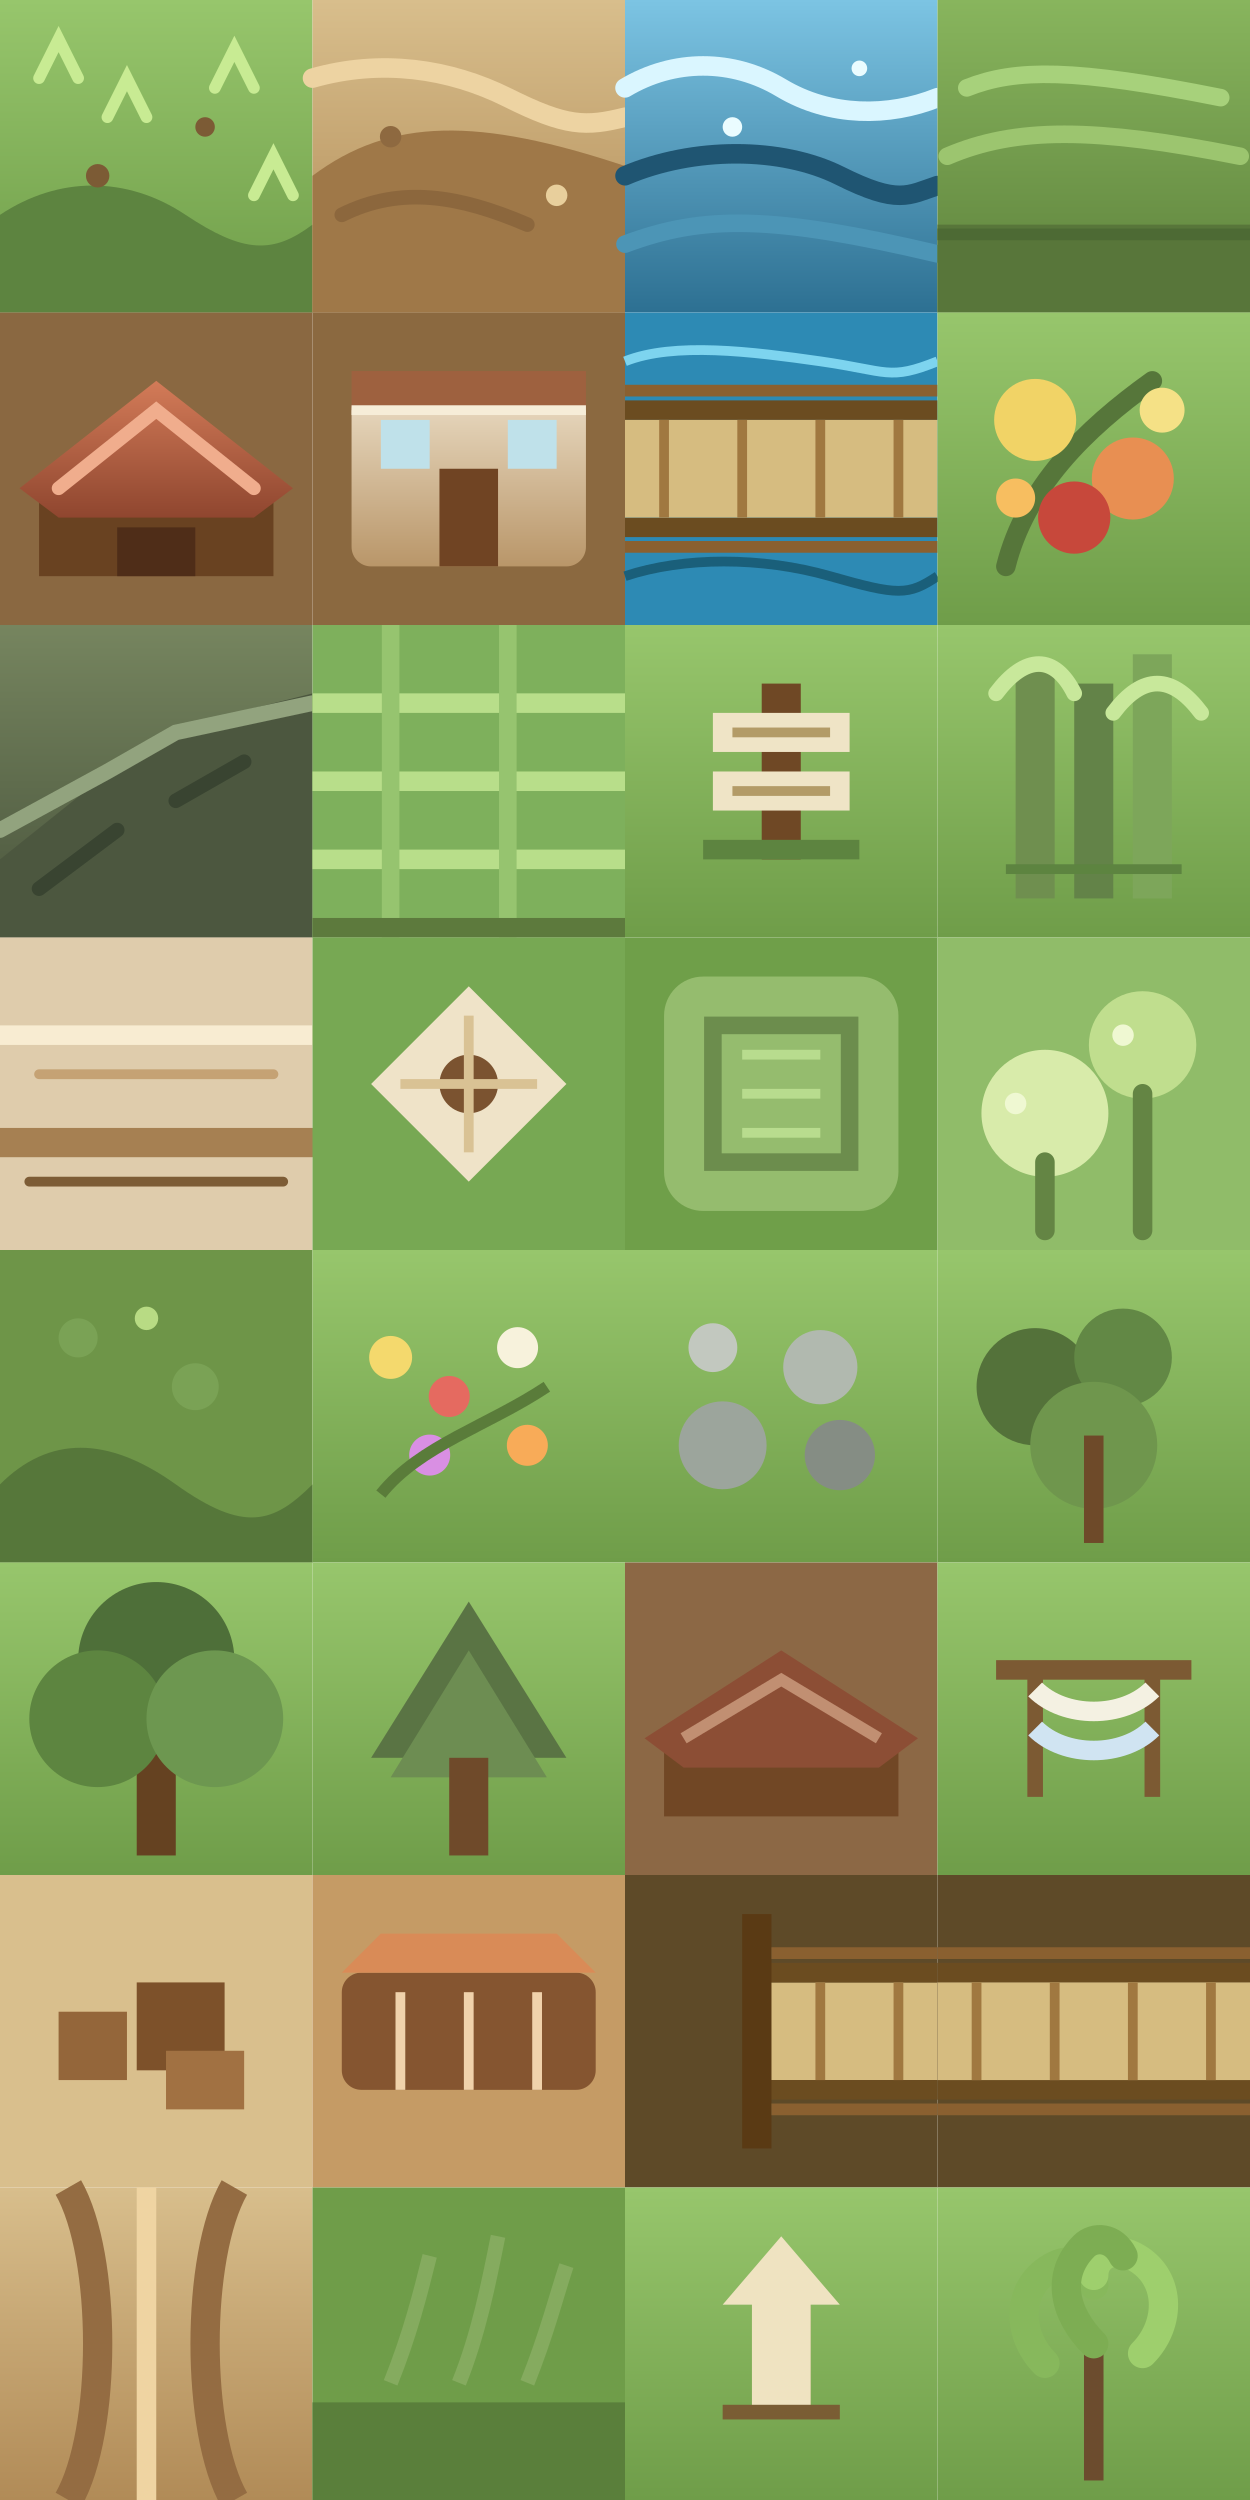
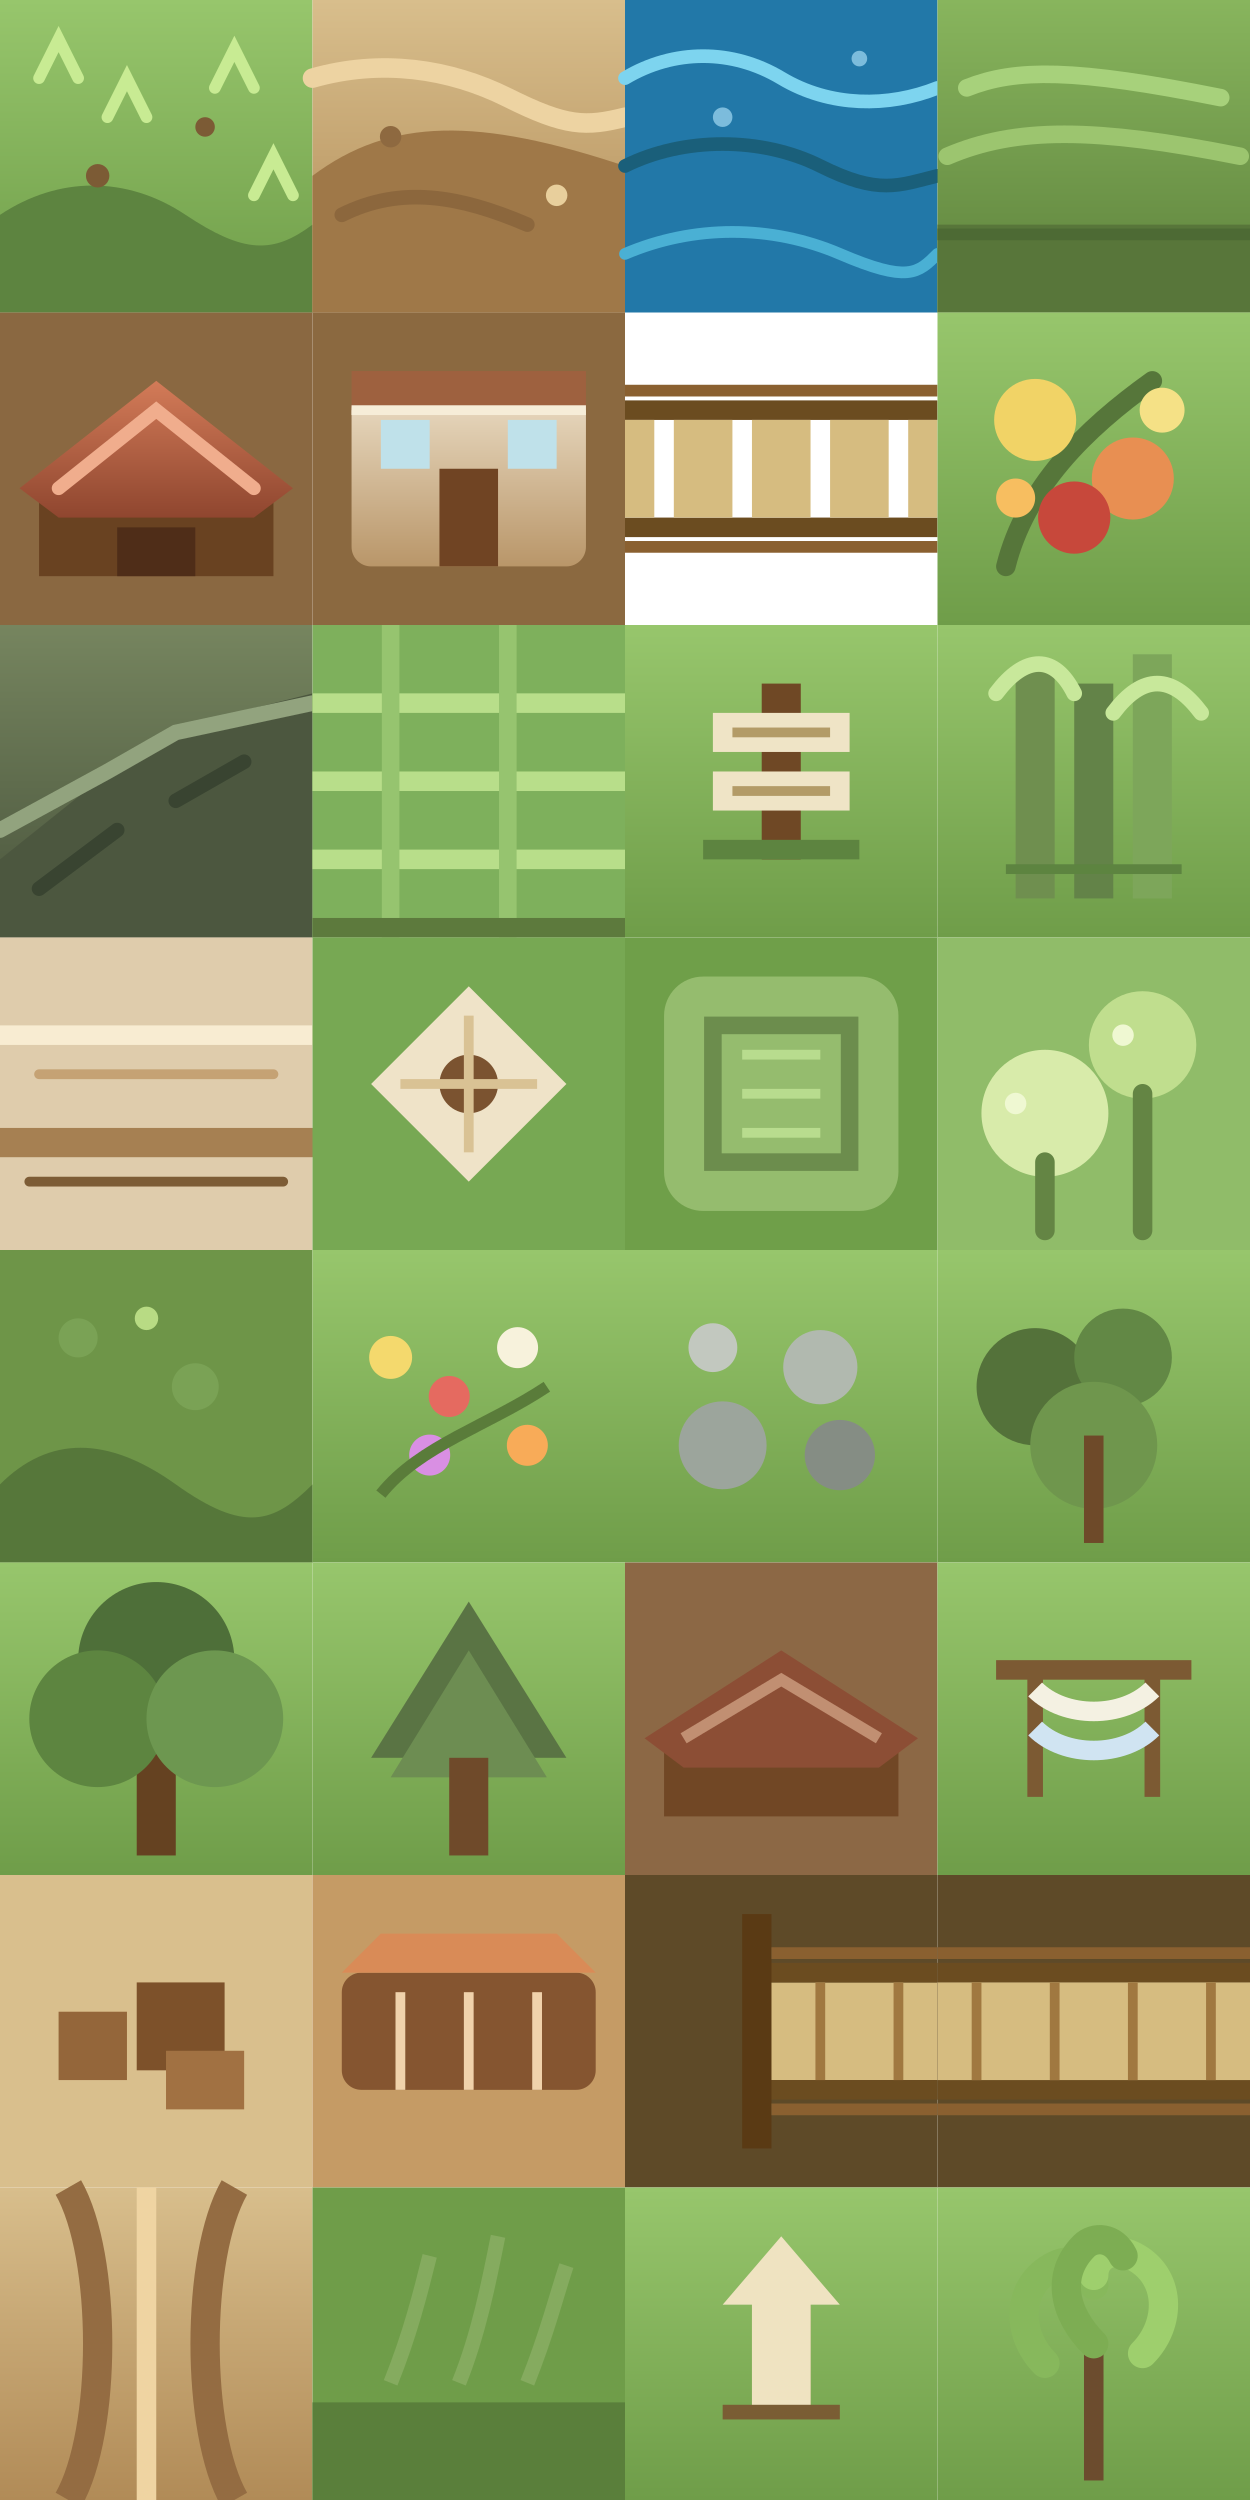
<svg xmlns="http://www.w3.org/2000/svg" width="128" height="256" viewBox="0 0 128 256">
  <defs>
    <linearGradient id="grassBase" x1="0" y1="0" x2="0" y2="1">
      <stop offset="0" stop-color="#97c66c" />
      <stop offset="1" stop-color="#6f9d49" />
    </linearGradient>
    <linearGradient id="pathBase" x1="0" y1="0" x2="0" y2="1">
      <stop offset="0" stop-color="#d8be8c" />
      <stop offset="1" stop-color="#b18b57" />
    </linearGradient>
    <linearGradient id="waterBase" x1="0" y1="0" x2="0" y2="1">
      <stop offset="0" stop-color="#7cc4e3" />
      <stop offset="1" stop-color="#2d7092" />
    </linearGradient>
    <linearGradient id="fieldBase" x1="0" y1="0" x2="0" y2="1">
      <stop offset="0" stop-color="#88b55d" />
      <stop offset="1" stop-color="#5d813c" />
    </linearGradient>
    <linearGradient id="roofBase" x1="0" y1="0" x2="0" y2="1">
      <stop offset="0" stop-color="#d37b58" />
      <stop offset="1" stop-color="#8f462f" />
    </linearGradient>
    <linearGradient id="wallBase" x1="0" y1="0" x2="0" y2="1">
      <stop offset="0" stop-color="#eadcc4" />
      <stop offset="1" stop-color="#b99669" />
    </linearGradient>
    <linearGradient id="cliffBase" x1="0" y1="0" x2="0" y2="1">
      <stop offset="0" stop-color="#76855f" />
      <stop offset="1" stop-color="#49543c" />
    </linearGradient>
  </defs>
  <rect width="128" height="256" fill="#0000" />
  <g transform="translate(0 0)">
    <rect width="32" height="32" fill="url(#grassBase)" />
    <path d="M0 22 C6 18, 13 18, 19 22 S28 26, 32 23 V32 H0Z" fill="#5d8440" />
    <path d="M4 8 L6 4 L8 8 M11 12 L13 8 L15 12 M22 9 L24 5 L26 9 M26 20 L28 16 L30 20" stroke="#c8eb93" stroke-width="1.2" stroke-linecap="round" fill="none" />
    <circle cx="10" cy="18" r="1.2" fill="#7c5b35" />
    <circle cx="21" cy="13" r="1" fill="#7c5b35" />
  </g>
  <g transform="translate(32 0)">
    <rect width="32" height="32" fill="url(#pathBase)" />
    <path d="M0 18 C8 12, 17 12, 32 17 V32 H0Z" fill="#9f7848" />
    <path d="M0 8 C7 6, 14 7, 20 10 S28 13, 32 12" stroke="#edd3a2" stroke-width="2" fill="none" stroke-linecap="round" />
    <path d="M3 22 C9 19, 15 20, 22 23" stroke="#8c673d" stroke-width="1.5" fill="none" stroke-linecap="round" />
    <circle cx="8" cy="14" r="1.1" fill="#8e6940" />
    <circle cx="25" cy="20" r="1.1" fill="#e8cf9c" />
  </g>
  <g transform="translate(64 0)">
-     <rect width="32" height="32" fill="url(#waterBase)" />
-     <path d="M0 9 C5 6, 11 6, 16 9 S27 12, 32 10" stroke="#daf6ff" stroke-width="2" fill="none" stroke-linecap="round" />
-     <path d="M0 18 C7 15, 16 15, 22 18 S29 20, 32 19" stroke="#1f5572" stroke-width="2" fill="none" stroke-linecap="round" />
-     <path d="M0 25 C8 22, 15 22, 32 26" stroke="#4c95b6" stroke-width="1.8" fill="none" stroke-linecap="round" />
-     <circle cx="11" cy="13" r="1" fill="#eafcff" />
-     <circle cx="24" cy="7" r="0.8" fill="#eafcff" />
+     <rect width="32" height="32" fill="#2278a8" />
+     <path d="M0 8 C5 5 11 5 16 8 S27 11 32 9" stroke="#7dd4ef" stroke-width="1.4" fill="none" stroke-linecap="round" />
+     <path d="M0 17 C6 14 14 14 20 17 S28 19 32 18" stroke="#1a5f7a" stroke-width="1.4" fill="none" stroke-linecap="round" />
+     <path d="M0 26 C7 23 15 23 22 26 S30 28 32 26" stroke="#4ab0d4" stroke-width="1.2" fill="none" stroke-linecap="round" />
+     <circle cx="10" cy="12" r="1" fill="#b8eaff" opacity="0.6" />
+     <circle cx="24" cy="6" r="0.8" fill="#b8eaff" opacity="0.6" />
  </g>
  <g transform="translate(96 0)">
    <rect width="32" height="32" fill="url(#fieldBase)" />
    <rect y="23" width="32" height="9" fill="#58763a" />
    <path d="M3 9 C8 7, 14 7, 29 10" stroke="#a7d17b" stroke-width="1.8" fill="none" stroke-linecap="round" />
    <path d="M1 16 C8 13, 16 13, 31 16" stroke="#9cc56f" stroke-width="1.8" fill="none" stroke-linecap="round" />
    <path d="M0 24 H32" stroke="#4d6a34" stroke-width="1.2" />
  </g>
  <g transform="translate(0 32)">
    <rect width="32" height="32" fill="#8a6841" />
    <rect x="4" y="19" width="24" height="8" fill="#694221" />
    <polygon points="2,18 16,7 30,18 26,21 6,21" fill="url(#roofBase)" />
    <path d="M6 18 L16 10 L26 18" stroke="#f0ad8d" stroke-width="1.4" fill="none" stroke-linecap="round" />
    <rect x="12" y="22" width="8" height="5" fill="#4f2d18" />
  </g>
  <g transform="translate(32 32)">
    <rect width="32" height="32" fill="#8b6940" />
    <rect x="4" y="8" width="24" height="18" rx="2" fill="url(#wallBase)" />
    <rect x="7" y="11" width="5" height="5" fill="#bfe1ea" />
    <rect x="20" y="11" width="5" height="5" fill="#bfe1ea" />
    <rect x="13" y="16" width="6" height="10" fill="#704423" />
    <rect x="4" y="6" width="24" height="4" fill="#9e613f" />
    <path d="M4 10 H28" stroke="#f6edd8" stroke-width="1" />
  </g>
  <g transform="translate(64 32)">
-     <rect width="32" height="32" fill="#2d8ab4" />
-     <path d="M0 5 C5 3 13 4 20 5 S27 7 32 5" stroke="#7dd4ef" stroke-width="1" fill="none" />
-     <path d="M0 27 C6 25 14 25 21 27 S29 29 32 27" stroke="#1a5f7a" stroke-width="1" fill="none" />
    <rect x="0" y="9" width="32" height="2" fill="#6b4c20" />
    <rect x="0" y="21" width="32" height="2" fill="#6b4c20" />
-     <rect x="0" y="11" width="32" height="10" fill="#d6bc80" />
-     <line x1="4" y1="11" x2="4" y2="21" stroke="#a07840" stroke-width="1" />
-     <line x1="12" y1="11" x2="12" y2="21" stroke="#a07840" stroke-width="1" />
-     <line x1="20" y1="11" x2="20" y2="21" stroke="#a07840" stroke-width="1" />
-     <line x1="28" y1="11" x2="28" y2="21" stroke="#a07840" stroke-width="1" />
+     <rect x="0" y="11" width="3" height="10" fill="#d6bc80" />
+     <rect x="5" y="11" width="6" height="10" fill="#d6bc80" />
+     <rect x="13" y="11" width="6" height="10" fill="#d6bc80" />
+     <rect x="21" y="11" width="6" height="10" fill="#d6bc80" />
+     <rect x="29" y="11" width="3" height="10" fill="#d6bc80" />
    <line x1="0" y1="8" x2="32" y2="8" stroke="#8a6030" stroke-width="1.2" />
    <line x1="0" y1="24" x2="32" y2="24" stroke="#8a6030" stroke-width="1.2" />
  </g>
  <g transform="translate(96 32)">
    <rect width="32" height="32" fill="url(#grassBase)" />
    <path d="M7 26 C9 18, 15 12, 22 7" stroke="#56763a" stroke-width="2" fill="none" stroke-linecap="round" />
    <circle cx="10" cy="11" r="4.2" fill="#f1d366" />
    <circle cx="20" cy="17" r="4.2" fill="#e88f52" />
    <circle cx="14" cy="21" r="3.7" fill="#c7483b" />
    <circle cx="23" cy="10" r="2.3" fill="#f5e186" />
    <circle cx="8" cy="19" r="2" fill="#f7be60" />
  </g>
  <g transform="translate(0 64)">
    <rect width="32" height="32" fill="url(#cliffBase)" />
    <polygon points="0,24 10,16 20,10 32,7 32,32 0,32" fill="#4c573f" />
    <path d="M0 21 L11 15 L18 11 L32 8" stroke="#92a37e" stroke-width="1.6" fill="none" stroke-linecap="round" />
    <path d="M4 27 L12 21 M18 18 L25 14" stroke="#394431" stroke-width="1.5" stroke-linecap="round" />
  </g>
  <g transform="translate(32 64)">
    <rect width="32" height="32" fill="#7eb05c" />
    <path d="M0 8 H32 M0 16 H32 M0 24 H32" stroke="#b8de8a" stroke-width="2" />
    <path d="M8 0 V32 M20 0 V32" stroke="#96c46f" stroke-width="1.8" />
    <path d="M0 31 H32" stroke="#5d7a3d" stroke-width="2" />
  </g>
  <g transform="translate(64 64)">
    <rect width="32" height="32" fill="url(#grassBase)" />
    <rect x="14" y="6" width="4" height="18" fill="#6f4825" />
    <rect x="9" y="9" width="14" height="4" fill="#efe4c6" />
    <rect x="9" y="15" width="14" height="4" fill="#efe4c6" />
    <rect x="8" y="22" width="16" height="2" fill="#5d8440" />
    <path d="M11 11 H21 M11 17 H21" stroke="#b39b67" stroke-width="1" />
  </g>
  <g transform="translate(96 64)">
    <rect width="32" height="32" fill="url(#grassBase)" />
    <rect x="8" y="4" width="4" height="24" fill="#6f8f4f" />
    <rect x="14" y="6" width="4" height="22" fill="#638348" />
    <rect x="20" y="3" width="4" height="25" fill="#7da65a" />
    <path d="M6 7 C9 3, 12 3, 14 7" stroke="#c8e89b" stroke-width="1.6" fill="none" stroke-linecap="round" />
    <path d="M18 9 C21 5, 24 5, 27 9" stroke="#c8e89b" stroke-width="1.6" fill="none" stroke-linecap="round" />
    <path d="M7 25 H25" stroke="#5d8440" stroke-width="1" />
  </g>
  <g transform="translate(0 96)">
    <rect width="32" height="32" fill="#dfccac" />
    <path d="M0 10 H32" stroke="#f8ecd2" stroke-width="2" stroke-linecap="round" />
    <path d="M0 21 H32" stroke="#a68052" stroke-width="3" stroke-linecap="round" />
    <path d="M4 14 H28" stroke="#c5a274" stroke-width="1" stroke-linecap="round" />
    <path d="M3 25 H29" stroke="#7d5c36" stroke-width="1" stroke-linecap="round" />
  </g>
  <g transform="translate(32 96)">
    <rect width="32" height="32" fill="#77a853" />
    <polygon points="16,5 26,15 16,25 6,15" fill="#efe3c8" />
    <circle cx="16" cy="15" r="3" fill="#7b5330" />
    <path d="M16 8 V22 M9 15 H23" stroke="#d9c294" stroke-width="1" />
  </g>
  <g transform="translate(64 96)">
    <rect width="32" height="32" fill="#6f9f49" />
    <rect x="4" y="4" width="24" height="24" rx="4" fill="#95bc6e" />
    <path d="M9 9 H23 V23 H9Z" fill="none" stroke="#6c8d4d" stroke-width="1.8" />
    <path d="M12 12 H20 M12 16 H20 M12 20 H20" stroke="#b8dc8e" stroke-width="1" />
  </g>
  <g transform="translate(96 96)">
    <rect width="32" height="32" fill="#90bc69" />
    <circle cx="11" cy="18" r="6.5" fill="#d8ebaa" />
    <circle cx="21" cy="11" r="5.5" fill="#c0de8e" />
    <path d="M11 23 V30" stroke="#648544" stroke-width="2" stroke-linecap="round" />
    <path d="M21 16 V30" stroke="#648544" stroke-width="2" stroke-linecap="round" />
    <circle cx="8" cy="17" r="1.1" fill="#eff8d2" />
    <circle cx="19" cy="10" r="1.1" fill="#eff8d2" />
  </g>
  <g transform="translate(0 128)">
    <rect width="32" height="32" fill="#6e9548" />
    <path d="M0 24 C5 19, 11 19, 18 24 S28 28, 32 24 V32 H0Z" fill="#56773a" />
    <circle cx="8" cy="9" r="2" fill="#7aa255" />
    <circle cx="20" cy="14" r="2.4" fill="#7aa255" />
    <circle cx="15" cy="7" r="1.2" fill="#b8db84" />
  </g>
  <g transform="translate(32 128)">
    <rect width="32" height="32" fill="url(#grassBase)" />
    <circle cx="8" cy="11" r="2.2" fill="#f4d96d" />
    <circle cx="14" cy="15" r="2.1" fill="#e56a60" />
    <circle cx="21" cy="10" r="2.1" fill="#f7f2dc" />
    <circle cx="12" cy="21" r="2.1" fill="#d98fe3" />
    <circle cx="22" cy="20" r="2.1" fill="#f8ab58" />
    <path d="M7 25 C11 20, 18 18, 24 14" stroke="#5a7c3a" stroke-width="1.2" fill="none" />
  </g>
  <g transform="translate(64 128)">
    <rect width="32" height="32" fill="url(#grassBase)" />
    <circle cx="10" cy="20" r="4.5" fill="#9ca59c" />
    <circle cx="20" cy="12" r="3.8" fill="#b1b9af" />
    <circle cx="22" cy="21" r="3.6" fill="#858d84" />
    <circle cx="9" cy="10" r="2.5" fill="#c2c8bf" />
  </g>
  <g transform="translate(96 128)">
    <rect width="32" height="32" fill="url(#grassBase)" />
    <circle cx="10" cy="14" r="6" fill="#54723a" />
    <circle cx="19" cy="11" r="5" fill="#628845" />
    <circle cx="16" cy="20" r="6.5" fill="#6f964d" />
    <path d="M16 19 V30" stroke="#6e4a29" stroke-width="2" />
  </g>
  <g transform="translate(0 160)">
    <rect width="32" height="32" fill="url(#grassBase)" />
    <rect x="14" y="12" width="4" height="18" fill="#654221" />
    <circle cx="16" cy="10" r="8" fill="#4e6f39" />
    <circle cx="10" cy="16" r="7" fill="#5d8540" />
    <circle cx="22" cy="16" r="7" fill="#6d9750" />
  </g>
  <g transform="translate(32 160)">
    <rect width="32" height="32" fill="url(#grassBase)" />
    <polygon points="16,4 26,20 6,20" fill="#5a7444" />
    <polygon points="16,9 24,22 8,22" fill="#6d8d52" />
    <rect x="14" y="20" width="4" height="10" fill="#6f4a2a" />
  </g>
  <g transform="translate(64 160)">
    <rect width="32" height="32" fill="#8c6845" />
    <rect x="4" y="18" width="24" height="8" fill="#714725" />
    <polygon points="2,18 16,9 30,18 26,21 6,21" fill="#8c4e35" />
    <path d="M6 18 L16 12 L26 18" stroke="#c18f72" stroke-width="1.2" fill="none" />
  </g>
  <g transform="translate(96 160)">
    <rect width="32" height="32" fill="url(#grassBase)" />
    <line x1="6" y1="11" x2="26" y2="11" stroke="#7c5a33" stroke-width="2" />
    <line x1="10" y1="11" x2="10" y2="24" stroke="#7c5a33" stroke-width="1.6" />
    <line x1="22" y1="11" x2="22" y2="24" stroke="#7c5a33" stroke-width="1.6" />
    <path d="M10 13 C13 16, 19 16, 22 13" stroke="#f4f1e2" stroke-width="2" fill="none" />
    <path d="M10 17 C13 20, 19 20, 22 17" stroke="#d0e4f2" stroke-width="2" fill="none" />
  </g>
  <g transform="translate(0 192)">
    <rect width="32" height="32" fill="#d9bf8d" />
    <rect x="6" y="14" width="7" height="7" fill="#94663a" />
    <rect x="14" y="11" width="9" height="9" fill="#7d512a" />
    <rect x="17" y="18" width="8" height="6" fill="#a17142" />
  </g>
  <g transform="translate(32 192)">
    <rect width="32" height="32" fill="#c59b65" />
    <rect x="3" y="10" width="26" height="12" rx="2" fill="#855530" />
    <path d="M3 10 H29 L25 6 H7Z" fill="#d98b57" />
    <path d="M9 12 V22 M16 12 V22 M23 12 V22" stroke="#f0d2ab" stroke-width="1" />
  </g>
  <g transform="translate(64 192)">
    <rect width="32" height="32" fill="#5e4a28" />
    <rect x="14" y="11" width="18" height="10" fill="#d6bc80" />
    <rect x="14" y="9" width="18" height="2" fill="#6b4c20" />
    <rect x="14" y="21" width="18" height="2" fill="#6b4c20" />
    <line x1="20" y1="11" x2="20" y2="21" stroke="#a07840" stroke-width="1" />
    <line x1="28" y1="11" x2="28" y2="21" stroke="#a07840" stroke-width="1" />
    <rect x="12" y="4" width="3" height="24" fill="#5a3a14" />
    <line x1="15" y1="8" x2="32" y2="8" stroke="#8a6030" stroke-width="1.2" />
    <line x1="15" y1="24" x2="32" y2="24" stroke="#8a6030" stroke-width="1.2" />
  </g>
  <g transform="translate(96 192)">
    <rect width="32" height="32" fill="#5e4a28" />
    <rect x="0" y="9" width="32" height="2" fill="#6b4c20" />
    <rect x="0" y="21" width="32" height="2" fill="#6b4c20" />
    <rect x="0" y="11" width="32" height="10" fill="#d6bc80" />
    <line x1="4" y1="11" x2="4" y2="21" stroke="#a07840" stroke-width="1" />
    <line x1="12" y1="11" x2="12" y2="21" stroke="#a07840" stroke-width="1" />
    <line x1="20" y1="11" x2="20" y2="21" stroke="#a07840" stroke-width="1" />
    <line x1="28" y1="11" x2="28" y2="21" stroke="#a07840" stroke-width="1" />
    <line x1="0" y1="8" x2="32" y2="8" stroke="#8a6030" stroke-width="1.2" />
    <line x1="0" y1="24" x2="32" y2="24" stroke="#8a6030" stroke-width="1.2" />
  </g>
  <g transform="translate(0 224)">
    <rect width="32" height="32" fill="url(#pathBase)" />
    <path d="M7 0 C11 7, 11 25, 7 32" stroke="#946c42" stroke-width="3" fill="none" />
    <path d="M24 0 C20 7, 20 25, 24 32" stroke="#946c42" stroke-width="3" fill="none" />
    <path d="M15 0 V32" stroke="#efd4a2" stroke-width="2" />
  </g>
  <g transform="translate(32 224)">
    <rect width="32" height="32" fill="#6f9d49" />
    <rect y="22" width="32" height="10" fill="#5a7f3b" />
    <path d="M8 20 C10 15, 11 11, 12 7" stroke="#85ab5f" stroke-width="1.5" />
    <path d="M15 20 C17 15, 18 10, 19 5" stroke="#85ab5f" stroke-width="1.5" />
    <path d="M22 20 C24 15, 25 11, 26 8" stroke="#85ab5f" stroke-width="1.5" />
  </g>
  <g transform="translate(64 224)">
    <rect width="32" height="32" fill="url(#grassBase)" />
    <rect x="13" y="10" width="6" height="13" fill="#cbb388" />
    <polygon points="10,12 16,5 22,12 19,12 19,23 13,23 13,12" fill="#efe3c1" />
    <path d="M10 23 H22" stroke="#7a5d34" stroke-width="1.5" />
  </g>
  <g transform="translate(96 224)">
    <rect width="32" height="32" fill="url(#grassBase)" />
    <path d="M16 30 V17" stroke="#6c4c2e" stroke-width="2" />
    <path d="M11 18 C8 15, 8 10, 12 8 C14 7, 16 8, 16 10" stroke="#87b85c" stroke-width="3" fill="none" stroke-linecap="round" />
    <path d="M21 17 C24 14, 24 9, 20 7 C18 6, 16 7, 16 9" stroke="#9ecf6d" stroke-width="3" fill="none" stroke-linecap="round" />
    <path d="M16 16 C13 13, 12 9, 15 6 C16 5, 18 5, 19 7" stroke="#7dad53" stroke-width="3" fill="none" stroke-linecap="round" />
  </g>
</svg>
